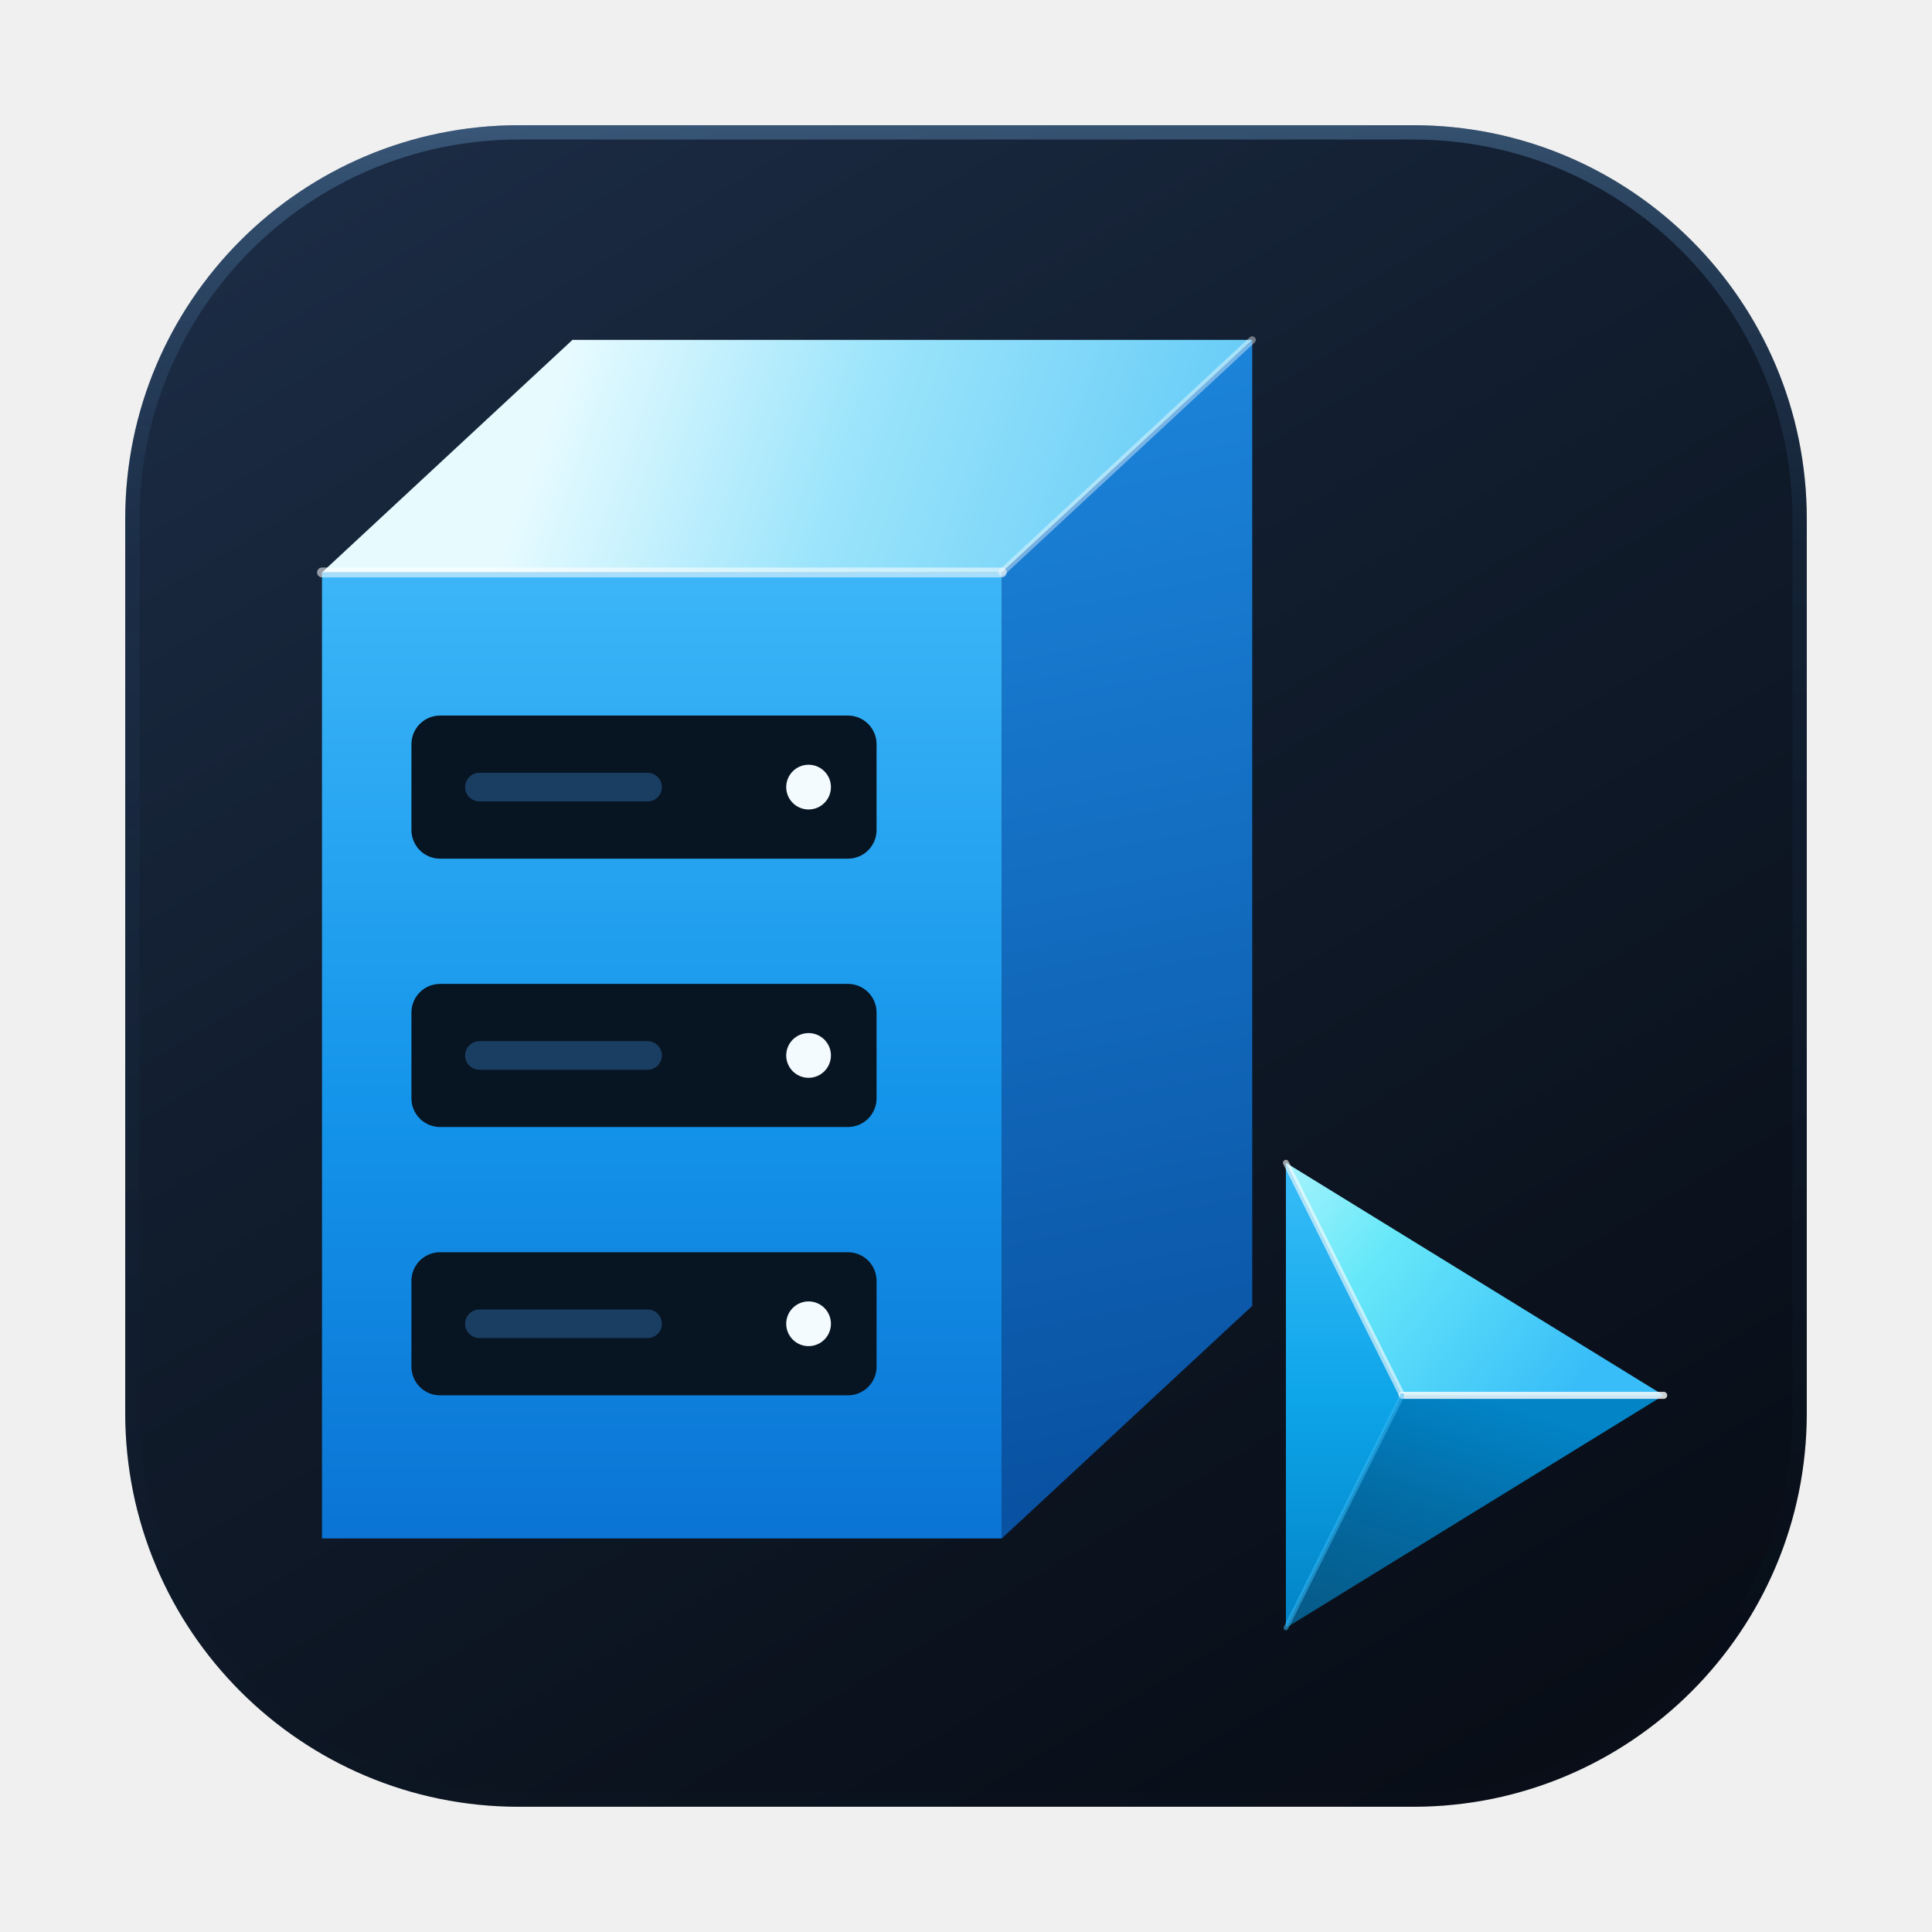
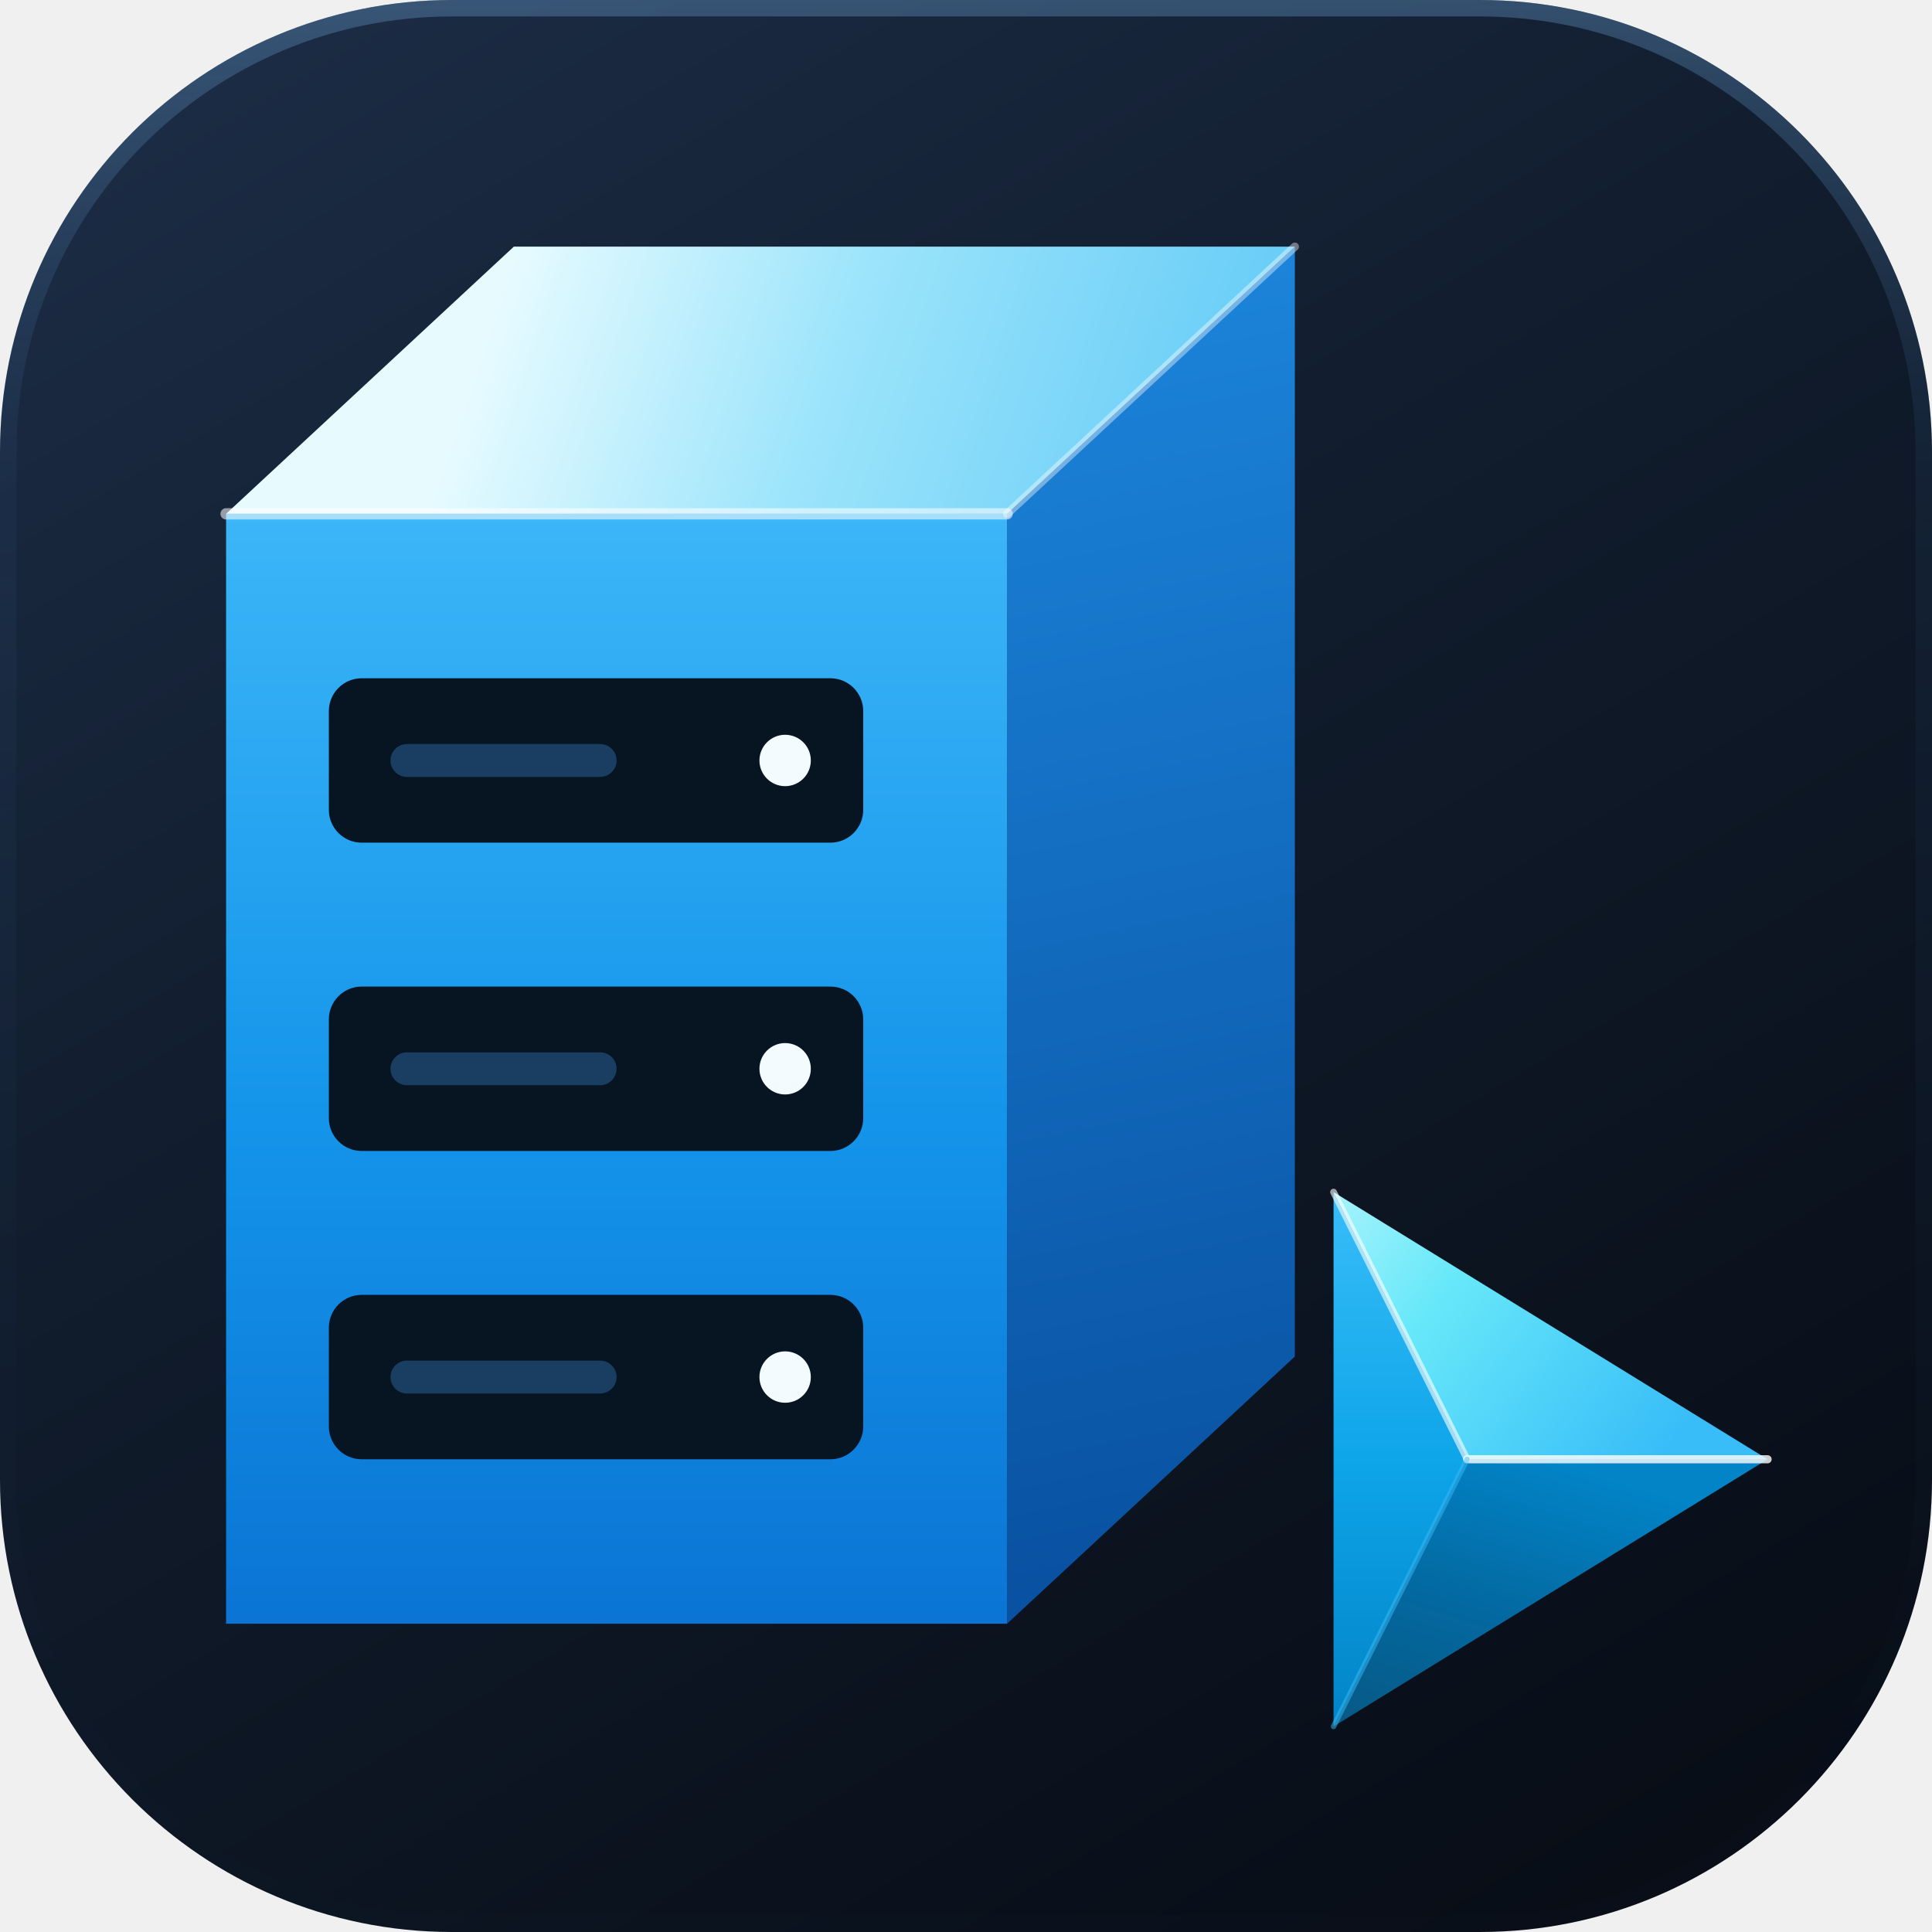
- <svg xmlns="http://www.w3.org/2000/svg" viewBox="0 0 108 108">
+ <svg xmlns="http://www.w3.org/2000/svg" viewBox="7 7 94 94">
  <defs>
    <linearGradient id="tile" x1="20%" y1="0%" x2="80%" y2="100%">
      <stop offset="0%" stop-color="#1B2B43" />
      <stop offset="45%" stop-color="#101B2B" />
      <stop offset="100%" stop-color="#080D16" />
    </linearGradient>
    <linearGradient id="rim" x1="0%" y1="0%" x2="0%" y2="100%">
      <stop offset="0%" stop-color="#70A8DB" stop-opacity="0.35" />
      <stop offset="25%" stop-color="#2D527C" stop-opacity="0.15" />
      <stop offset="100%" stop-color="#0E1E33" stop-opacity="0.05" />
    </linearGradient>
    <linearGradient id="top" x1="32" y1="19" x2="70" y2="32" gradientUnits="userSpaceOnUse">
      <stop offset="0%" stop-color="#E7FBFF" />
      <stop offset="42%" stop-color="#9BE4FB" />
      <stop offset="100%" stop-color="#5EC8F6" />
    </linearGradient>
    <linearGradient id="front" x1="37" y1="32" x2="37" y2="86" gradientUnits="userSpaceOnUse">
      <stop offset="0%" stop-color="#3CB6F8" />
      <stop offset="55%" stop-color="#1494EA" />
      <stop offset="100%" stop-color="#0B74D4" />
    </linearGradient>
    <linearGradient id="side" x1="56" y1="19" x2="70" y2="86" gradientUnits="userSpaceOnUse">
      <stop offset="0%" stop-color="#1C86DC" />
      <stop offset="100%" stop-color="#084E9E" />
    </linearGradient>
    <linearGradient id="facet-top" x1="0%" y1="0%" x2="100%" y2="50%">
      <stop offset="0%" stop-color="#A5F3FC" />
      <stop offset="35%" stop-color="#67E8F9" />
      <stop offset="100%" stop-color="#38BDF8" />
    </linearGradient>
    <linearGradient id="facet-spine" x1="0%" y1="0%" x2="0%" y2="100%">
      <stop offset="0%" stop-color="#38BDF8" />
      <stop offset="50%" stop-color="#0EA5E9" />
      <stop offset="100%" stop-color="#0284C7" />
    </linearGradient>
    <linearGradient id="facet-bot" x1="50%" y1="0%" x2="0%" y2="100%">
      <stop offset="0%" stop-color="#0284C7" />
      <stop offset="50%" stop-color="#0369A1" />
      <stop offset="100%" stop-color="#075985" />
    </linearGradient>
    <clipPath id="tile-clip">
      <rect x="7" y="7" width="94" height="94" rx="22" />
    </clipPath>
  </defs>
  <g clip-path="url(#tile-clip)">
    <rect x="7" y="7" width="94" height="94" rx="22" fill="url(#tile)" />
    <polygon points="56,32 70,19 70,73 56,86" fill="url(#side)" />
    <polygon points="18,32 32,19 70,19 56,32" fill="url(#top)" />
    <polygon points="18,32 56,32 56,86 18,86" fill="url(#front)" />
    <line x1="18" y1="32" x2="56" y2="32" stroke="#FFFFFF" stroke-width="0.55" stroke-opacity="0.55" stroke-linecap="round" />
    <line x1="56" y1="32" x2="70" y2="19" stroke="#FFFFFF" stroke-width="0.4" stroke-opacity="0.4" stroke-linecap="round" />
    <g fill="#071422">
      <rect x="23" y="40" width="26" height="8" rx="1.6" />
      <rect x="23" y="55" width="26" height="8" rx="1.6" />
      <rect x="23" y="70" width="26" height="8" rx="1.6" />
    </g>
    <g fill="#1A3E62">
      <rect x="26" y="43.2" width="11" height="1.6" rx="0.8" />
      <rect x="26" y="58.2" width="11" height="1.6" rx="0.8" />
      <rect x="26" y="73.2" width="11" height="1.6" rx="0.8" />
    </g>
    <g fill="#F4FBFF">
      <circle cx="45.2" cy="44" r="1.25" />
      <circle cx="45.2" cy="59" r="1.25" />
      <circle cx="45.2" cy="74" r="1.25" />
    </g>
    <g transform="translate(93 78) scale(0.032995) translate(-903 -512)">
      <polygon points="460,512 903,512 263,906" fill="url(#facet-bot)" />
      <polygon points="263,118 460,512 263,906" fill="url(#facet-spine)" />
      <polygon points="263,118 903,512 460,512" fill="url(#facet-top)" />
      <line x1="460" y1="512" x2="903" y2="512" stroke="#FFFFFF" stroke-opacity="0.8" stroke-width="12" stroke-linecap="round" />
      <line x1="263" y1="118" x2="460" y2="512" stroke="#FFFFFF" stroke-opacity="0.6" stroke-width="10" stroke-linecap="round" />
      <line x1="263" y1="906" x2="460" y2="512" stroke="#38BDF8" stroke-opacity="0.5" stroke-width="8" stroke-linecap="round" />
    </g>
  </g>
  <rect x="7.4" y="7.4" width="93.2" height="93.2" rx="21.6" fill="none" stroke="url(#rim)" stroke-width="0.8" />
</svg>
